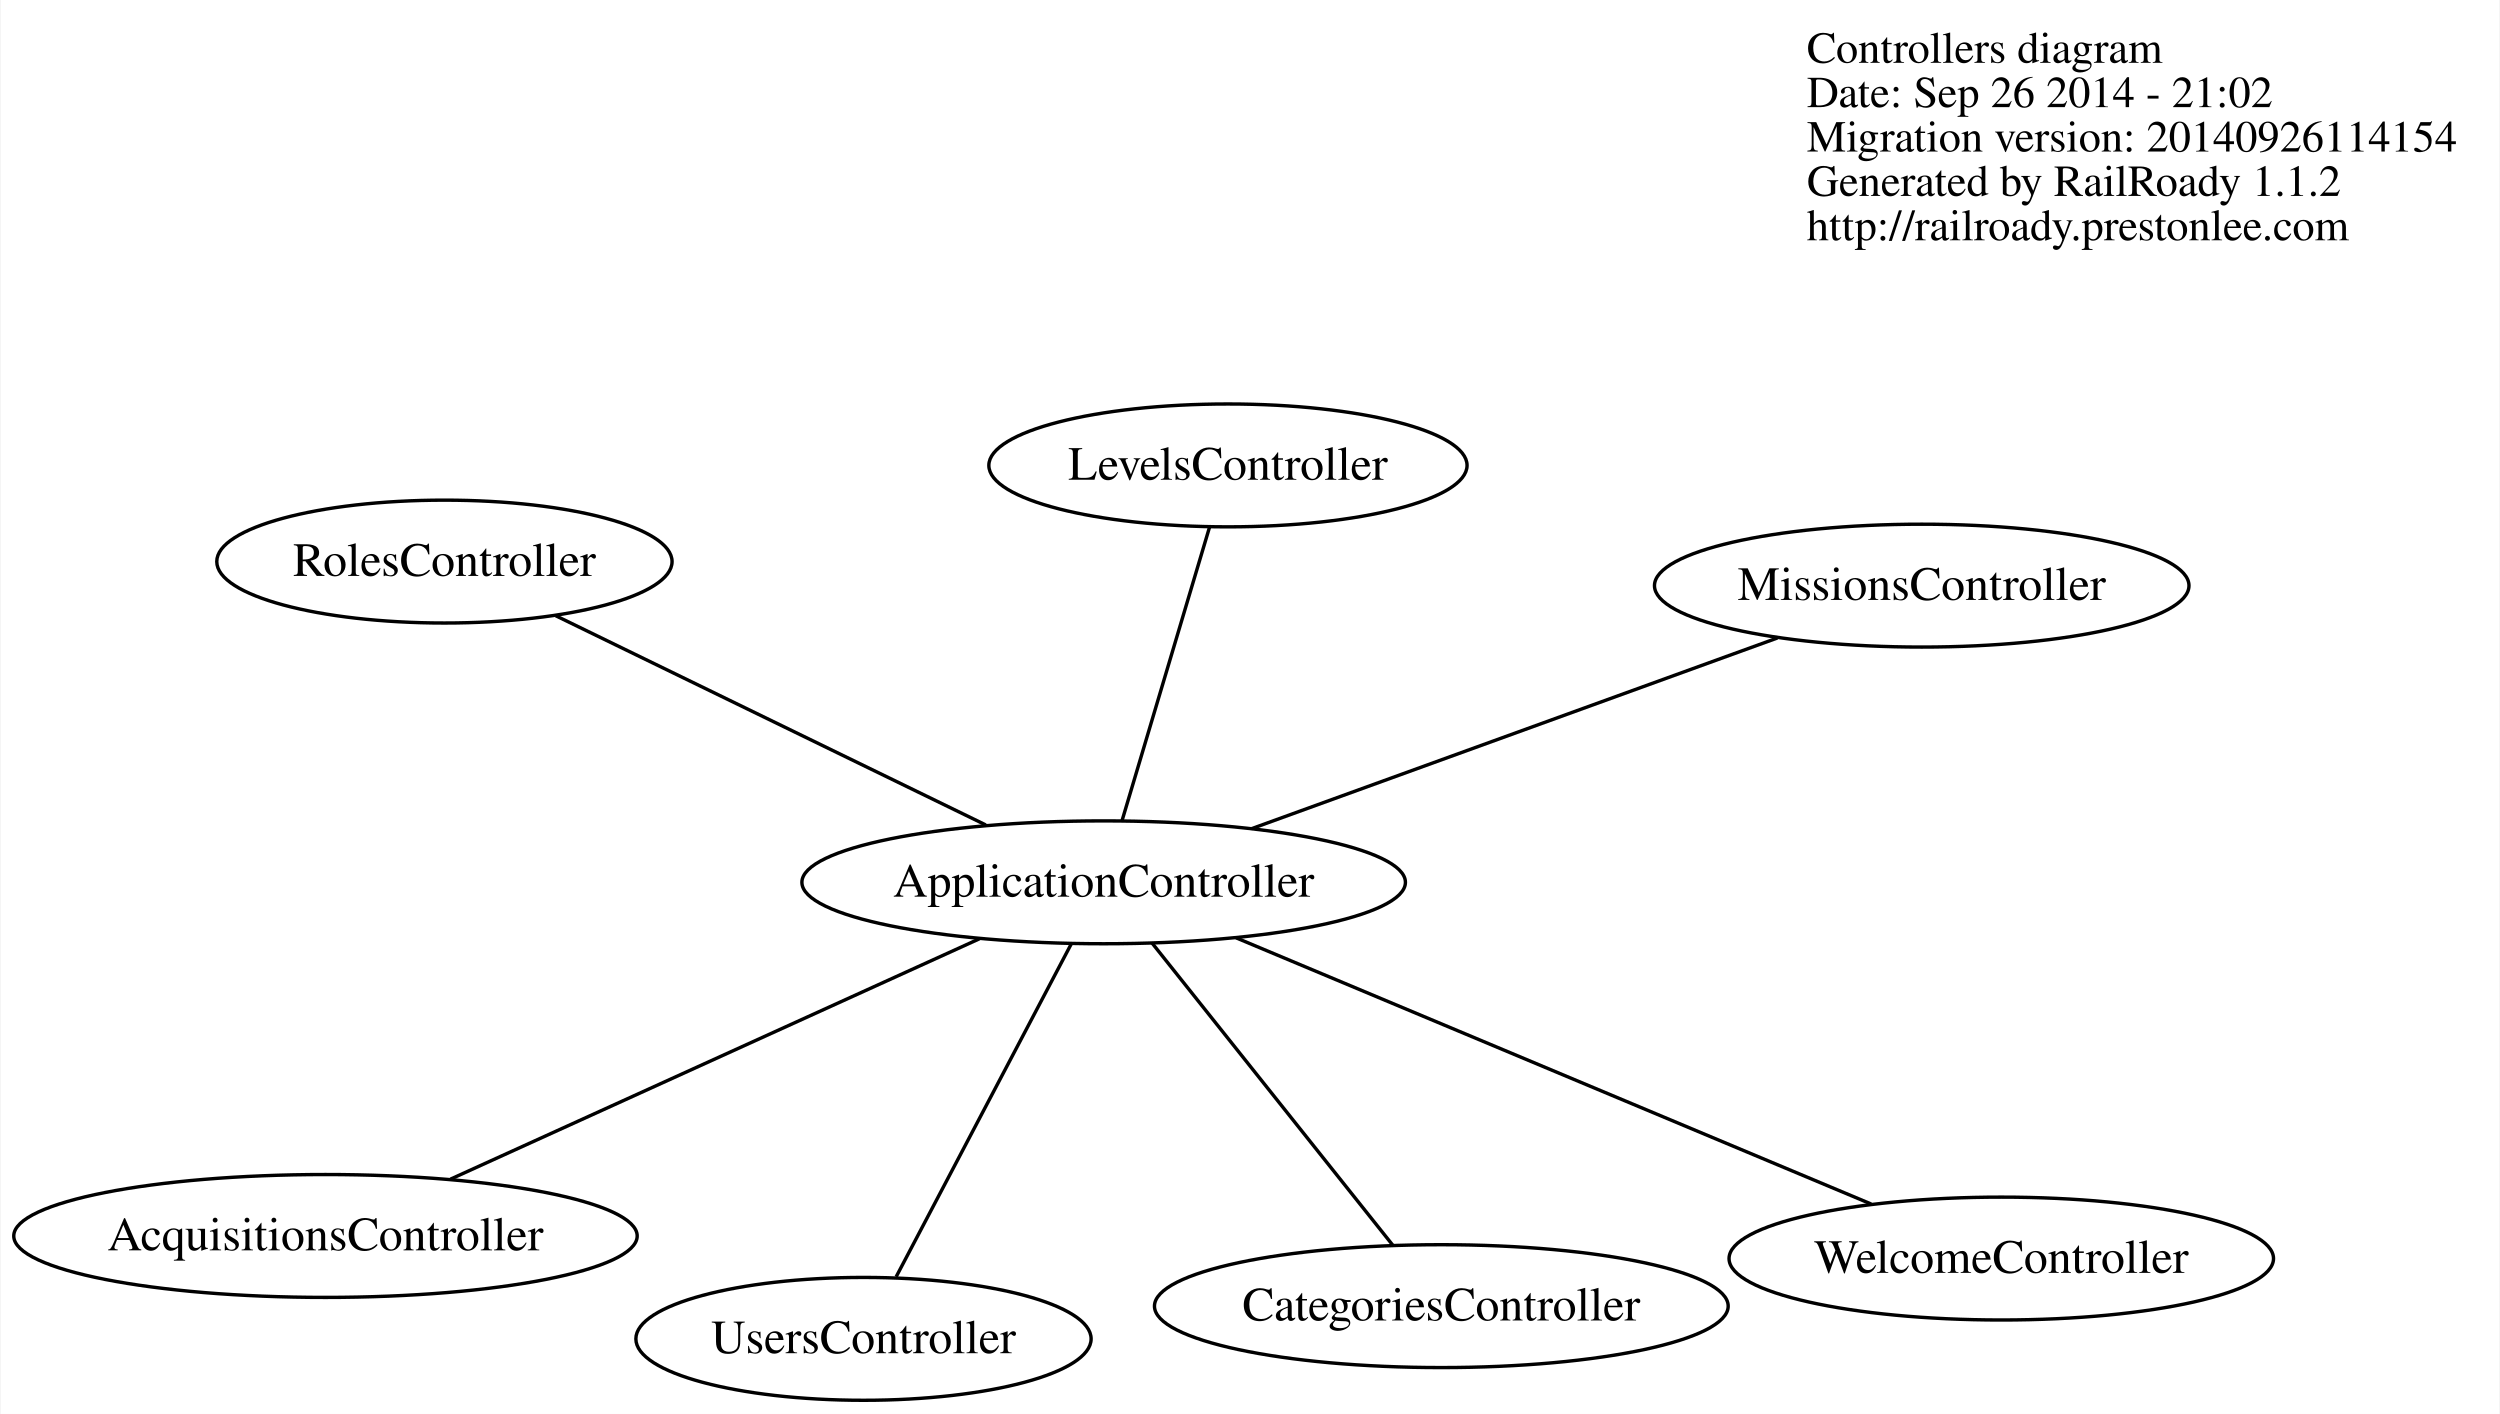
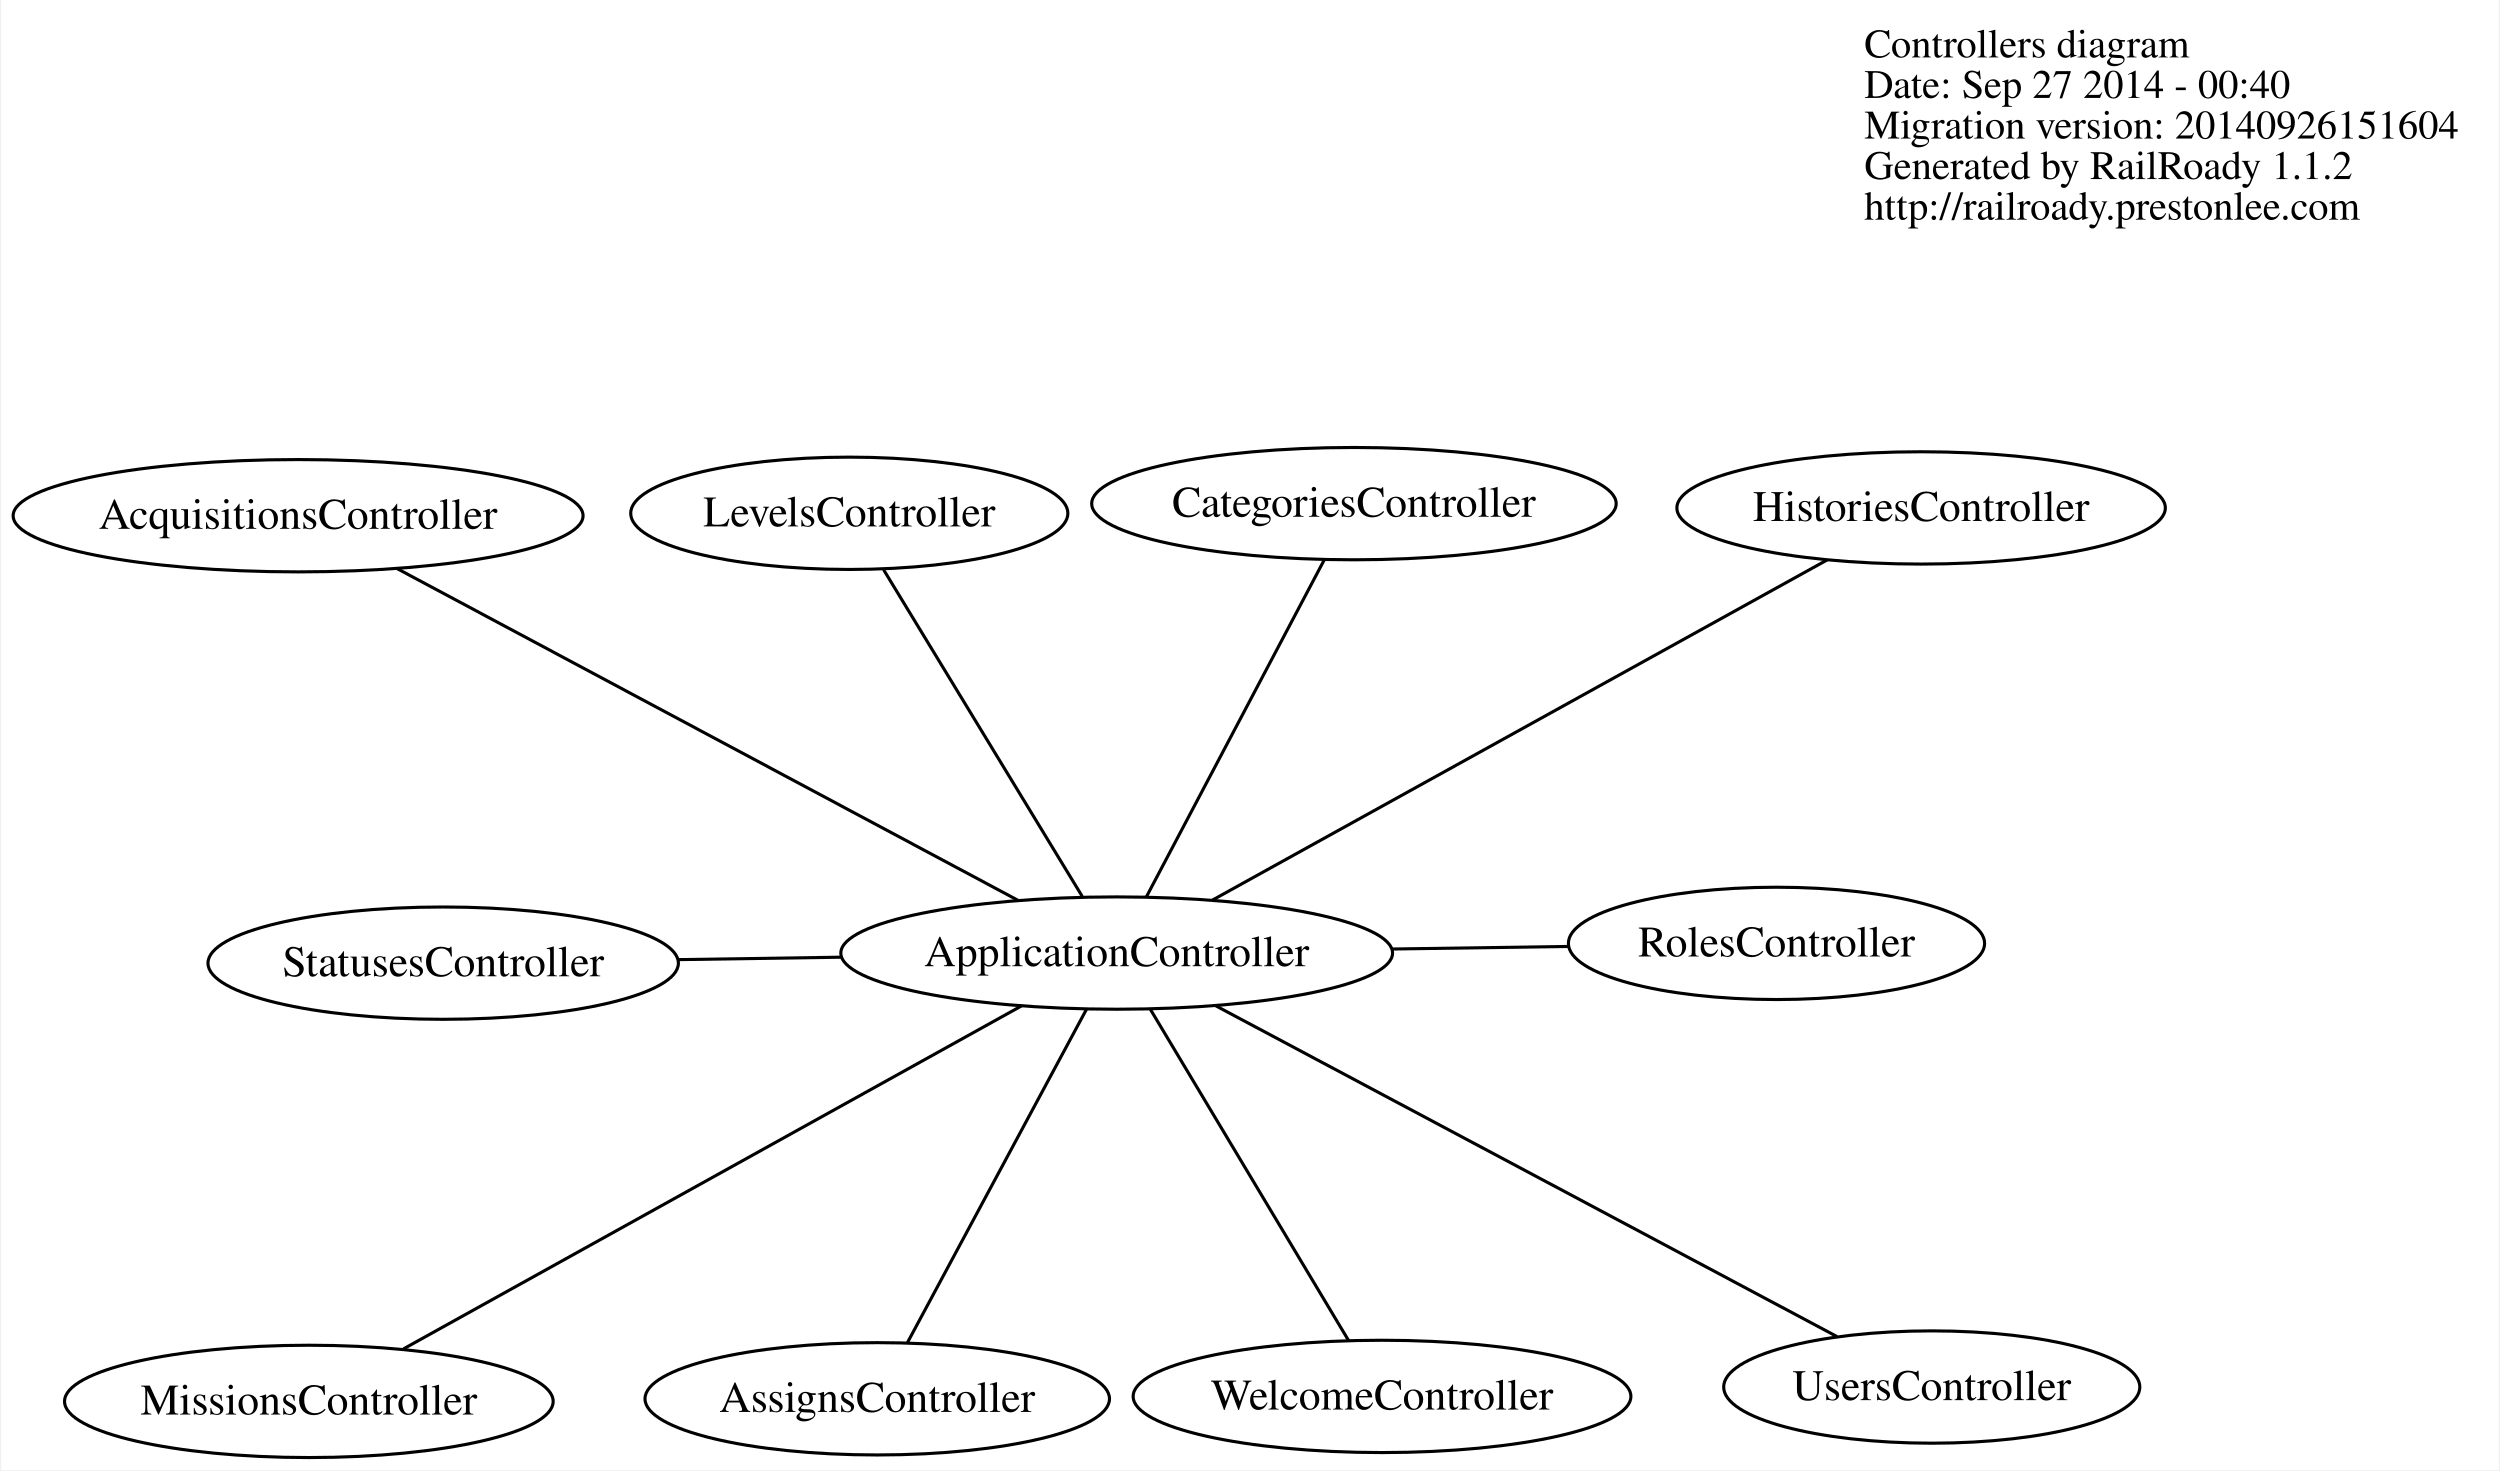
- <svg xmlns="http://www.w3.org/2000/svg" width="732pt" height="414pt" viewBox="0.00 0.00 732.10 414.28">
-   <g id="graph0" class="graph" transform="scale(1 1) rotate(0) translate(336.651 262.5)">
-     <polygon fill="white" stroke="none" points="-336.651,151.783 -336.651,-262.5 395.45,-262.5 395.45,151.783 -336.651,151.783" />
+ <svg xmlns="http://www.w3.org/2000/svg" width="801pt" height="471pt" viewBox="0.00 0.00 800.53 471.17">
+   <g id="graph0" class="graph" transform="scale(1 1) rotate(0) translate(354.844 311.5)">
+     <polygon fill="white" stroke="none" points="-354.844,159.669 -354.844,-311.5 445.688,-311.5 445.688,159.669 -354.844,159.669" />
    <g id="node1" class="node">
-       <text text-anchor="start" x="192.55" y="-244.1" font-family="Times,serif" font-size="13.00">Controllers diagram</text>
-       <text text-anchor="start" x="192.55" y="-231.1" font-family="Times,serif" font-size="13.00">Date: Sep 26 2014 - 21:02</text>
-       <text text-anchor="start" x="192.55" y="-218.1" font-family="Times,serif" font-size="13.00">Migration version: 20140926114154</text>
-       <text text-anchor="start" x="192.55" y="-205.1" font-family="Times,serif" font-size="13.00">Generated by RailRoady 1.1.2</text>
-       <text text-anchor="start" x="192.55" y="-192.1" font-family="Times,serif" font-size="13.00">http://railroady.prestonlee.com</text>
+       <text text-anchor="start" x="242.312" y="-293.1" font-family="Times,serif" font-size="13.00">Controllers diagram</text>
+       <text text-anchor="start" x="242.312" y="-280.1" font-family="Times,serif" font-size="13.00">Date: Sep 27 2014 - 00:40</text>
+       <text text-anchor="start" x="242.312" y="-267.1" font-family="Times,serif" font-size="13.00">Migration version: 20140926151604</text>
+       <text text-anchor="start" x="242.312" y="-254.1" font-family="Times,serif" font-size="13.00">Generated by RailRoady 1.1.2</text>
+       <text text-anchor="start" x="242.312" y="-241.1" font-family="Times,serif" font-size="13.00">http://railroady.prestonlee.com</text>
    </g>
    <g id="node2" class="node">
-       <ellipse fill="none" stroke="black" cx="-241.485" cy="99.637" rx="91.333" ry="18" />
-       <text text-anchor="middle" x="-241.485" y="103.837" font-family="Times,serif" font-size="14.00">AcquisitionsController</text>
+       <ellipse fill="none" stroke="black" cx="-259.678" cy="-146.203" rx="91.333" ry="18" />
+       <text text-anchor="middle" x="-259.678" y="-142.003" font-family="Times,serif" font-size="14.00">AcquisitionsController</text>
    </g>
    <g id="node3" class="node">
-       <ellipse fill="none" stroke="black" cx="-13.478" cy="-3.983" rx="88.417" ry="18" />
-       <text text-anchor="middle" x="-13.478" y="0.217" font-family="Times,serif" font-size="14.00">ApplicationController</text>
+       <ellipse fill="none" stroke="black" cx="2.696" cy="-6.028" rx="88.417" ry="18" />
+       <text text-anchor="middle" x="2.696" y="-1.828" font-family="Times,serif" font-size="14.00">ApplicationController</text>
    </g>
    <g id="edge1" class="edge">
-       <path fill="none" stroke="black" d="M-49.859,12.55C-92.355,31.863 -162.255,63.63 -204.857,82.991" />
+       <path fill="none" stroke="black" d="M-28.953,-22.937C-79.382,-49.879 -177.417,-102.255 -227.917,-129.235" />
    </g>
    <g id="node4" class="node">
-       <ellipse fill="none" stroke="black" cx="85.456" cy="120.196" rx="84.05" ry="18" />
-       <text text-anchor="middle" x="85.456" y="124.396" font-family="Times,serif" font-size="14.00">CategoriesController</text>
+       <ellipse fill="none" stroke="black" cx="-74.051" cy="136.838" rx="74.436" ry="18" />
+       <text text-anchor="middle" x="-74.051" y="141.038" font-family="Times,serif" font-size="14.00">AssignsController</text>
    </g>
    <g id="edge2" class="edge">
-       <path fill="none" stroke="black" d="M0.697,13.809C19.504,37.415 52.513,78.847 71.308,102.437" />
+       <path fill="none" stroke="black" d="M-7.024,12.066C-21.787,39.547 -49.694,91.497 -64.41,118.891" />
    </g>
    <g id="node5" class="node">
-       <ellipse fill="none" stroke="black" cx="22.939" cy="-126.135" rx="70.058" ry="18" />
-       <text text-anchor="middle" x="22.939" y="-121.935" font-family="Times,serif" font-size="14.00">LevelsController</text>
+       <ellipse fill="none" stroke="black" cx="78.734" cy="-150.077" rx="84.05" ry="18" />
+       <text text-anchor="middle" x="78.734" y="-145.877" font-family="Times,serif" font-size="14.00">CategoriesController</text>
    </g>
    <g id="edge3" class="edge">
-       <path fill="none" stroke="black" d="M-8.105,-22.007C-1.22,-45.102 10.647,-84.907 17.543,-108.037" />
+       <path fill="none" stroke="black" d="M12.172,-23.981C26.743,-51.585 54.496,-104.159 69.138,-131.899" />
    </g>
    <g id="node6" class="node">
-       <ellipse fill="none" stroke="black" cx="226.213" cy="-90.911" rx="78.304" ry="18" />
-       <text text-anchor="middle" x="226.213" y="-86.711" font-family="Times,serif" font-size="14.00">MissionsController</text>
+       <ellipse fill="none" stroke="black" cx="260.524" cy="-148.703" rx="78.278" ry="18" />
+       <text text-anchor="middle" x="260.524" y="-144.503" font-family="Times,serif" font-size="14.00">HistoriesController</text>
    </g>
    <g id="edge4" class="edge">
-       <path fill="none" stroke="black" d="M29.928,-19.725C73.638,-35.577 140.63,-59.873 183.934,-75.578" />
+       <path fill="none" stroke="black" d="M33.284,-22.955C83.039,-50.488 180.904,-104.643 230.374,-132.019" />
    </g>
    <g id="node7" class="node">
-       <ellipse fill="none" stroke="black" cx="-206.635" cy="-97.958" rx="66.701" ry="18" />
-       <text text-anchor="middle" x="-206.635" y="-93.758" font-family="Times,serif" font-size="14.00">RolesController</text>
+       <ellipse fill="none" stroke="black" cx="-83.015" cy="-146.98" rx="70.058" ry="18" />
+       <text text-anchor="middle" x="-83.015" y="-142.78" font-family="Times,serif" font-size="14.00">LevelsController</text>
    </g>
    <g id="edge5" class="edge">
-       <path fill="none" stroke="black" d="M-48.011,-20.784C-83.712,-38.153 -139.028,-65.066 -174.01,-82.085" />
+       <path fill="none" stroke="black" d="M-8.334,-24.167C-24.792,-51.231 -55.595,-101.887 -72.028,-128.911" />
    </g>
    <g id="node8" class="node">
-       <ellipse fill="none" stroke="black" cx="-83.847" cy="129.783" rx="66.692" ry="18" />
-       <text text-anchor="middle" x="-83.847" y="133.983" font-family="Times,serif" font-size="14.00">UsersController</text>
+       <ellipse fill="none" stroke="black" cx="-256.232" cy="137.669" rx="78.304" ry="18" />
+       <text text-anchor="middle" x="-256.232" y="141.869" font-family="Times,serif" font-size="14.00">MissionsController</text>
    </g>
    <g id="edge6" class="edge">
-       <path fill="none" stroke="black" d="M-22.969,14.057C-36.399,39.587 -60.812,85.994 -74.282,111.601" />
+       <path fill="none" stroke="black" d="M-27.768,10.878C-77.632,38.551 -176.096,93.196 -225.884,120.827" />
    </g>
    <g id="node9" class="node">
-       <ellipse fill="none" stroke="black" cx="249.523" cy="106.255" rx="79.765" ry="18" />
-       <text text-anchor="middle" x="249.523" y="110.455" font-family="Times,serif" font-size="14.00">WelcomeController</text>
+       <ellipse fill="none" stroke="black" cx="214.174" cy="-9.131" rx="66.701" ry="18" />
+       <text text-anchor="middle" x="214.174" y="-4.931" font-family="Times,serif" font-size="14.00">RolesController</text>
    </g>
    <g id="edge7" class="edge">
-       <path fill="none" stroke="black" d="M25.328,12.283C75.339,33.245 161.742,69.461 211.412,90.281" />
+       <path fill="none" stroke="black" d="M90.85,-7.322C109.777,-7.6 129.477,-7.889 147.433,-8.152" />
+     </g>
+     <g id="node10" class="node">
+       <ellipse fill="none" stroke="black" cx="-213.176" cy="-2.795" rx="75.388" ry="18" />
+       <text text-anchor="middle" x="-213.176" y="1.405" font-family="Times,serif" font-size="14.00">StatusesController</text>
+     </g>
+     <g id="edge8" class="edge">
+       <path fill="none" stroke="black" d="M-85.419,-4.709C-102.79,-4.449 -120.87,-4.178 -137.776,-3.925" />
+     </g>
+     <g id="node11" class="node">
+       <ellipse fill="none" stroke="black" cx="263.933" cy="133.065" rx="66.692" ry="18" />
+       <text text-anchor="middle" x="263.933" y="137.265" font-family="Times,serif" font-size="14.00">UsersController</text>
+     </g>
+     <g id="edge9" class="edge">
+       <path fill="none" stroke="black" d="M34.467,10.888C85.187,37.893 183.792,90.395 233.593,116.911" />
+     </g>
+     <g id="node12" class="node">
+       <ellipse fill="none" stroke="black" cx="87.735" cy="136.072" rx="79.765" ry="18" />
+       <text text-anchor="middle" x="87.735" y="140.272" font-family="Times,serif" font-size="14.00">WelcomeController</text>
+     </g>
+     <g id="edge10" class="edge">
+       <path fill="none" stroke="black" d="M13.466,11.969C29.824,39.302 60.746,90.975 77.052,118.221" />
    </g>
  </g>
</svg>
